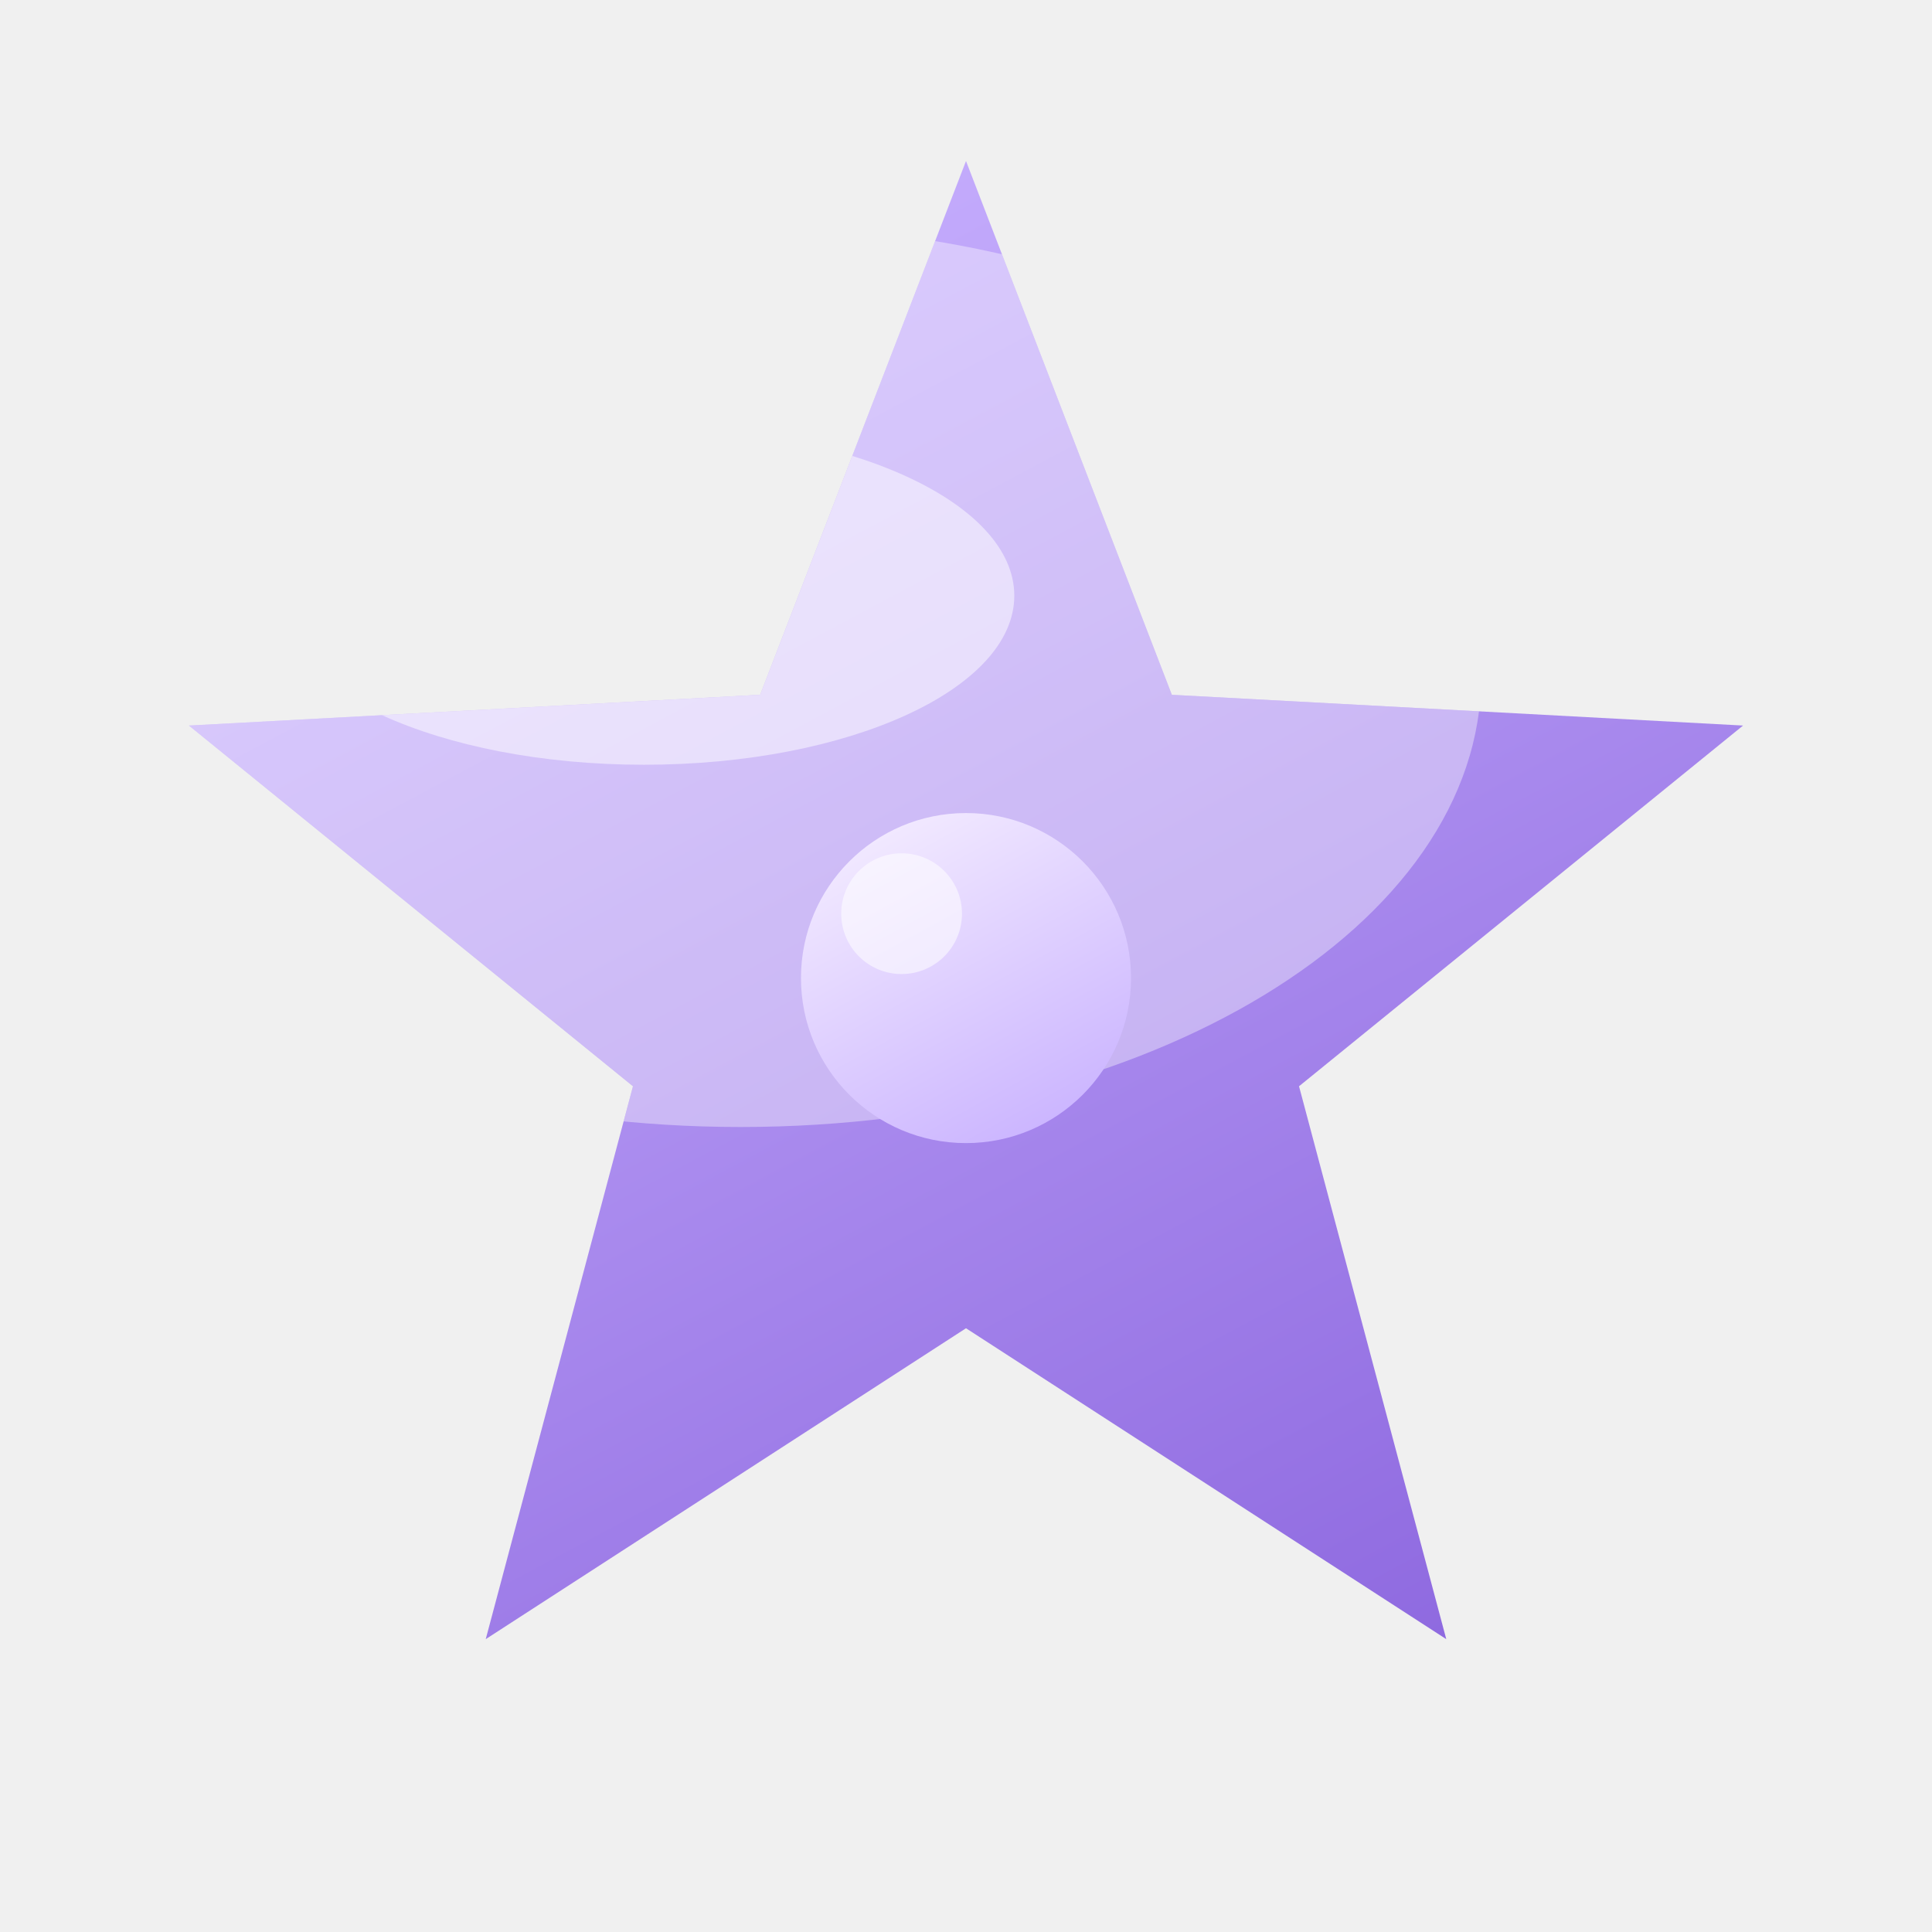
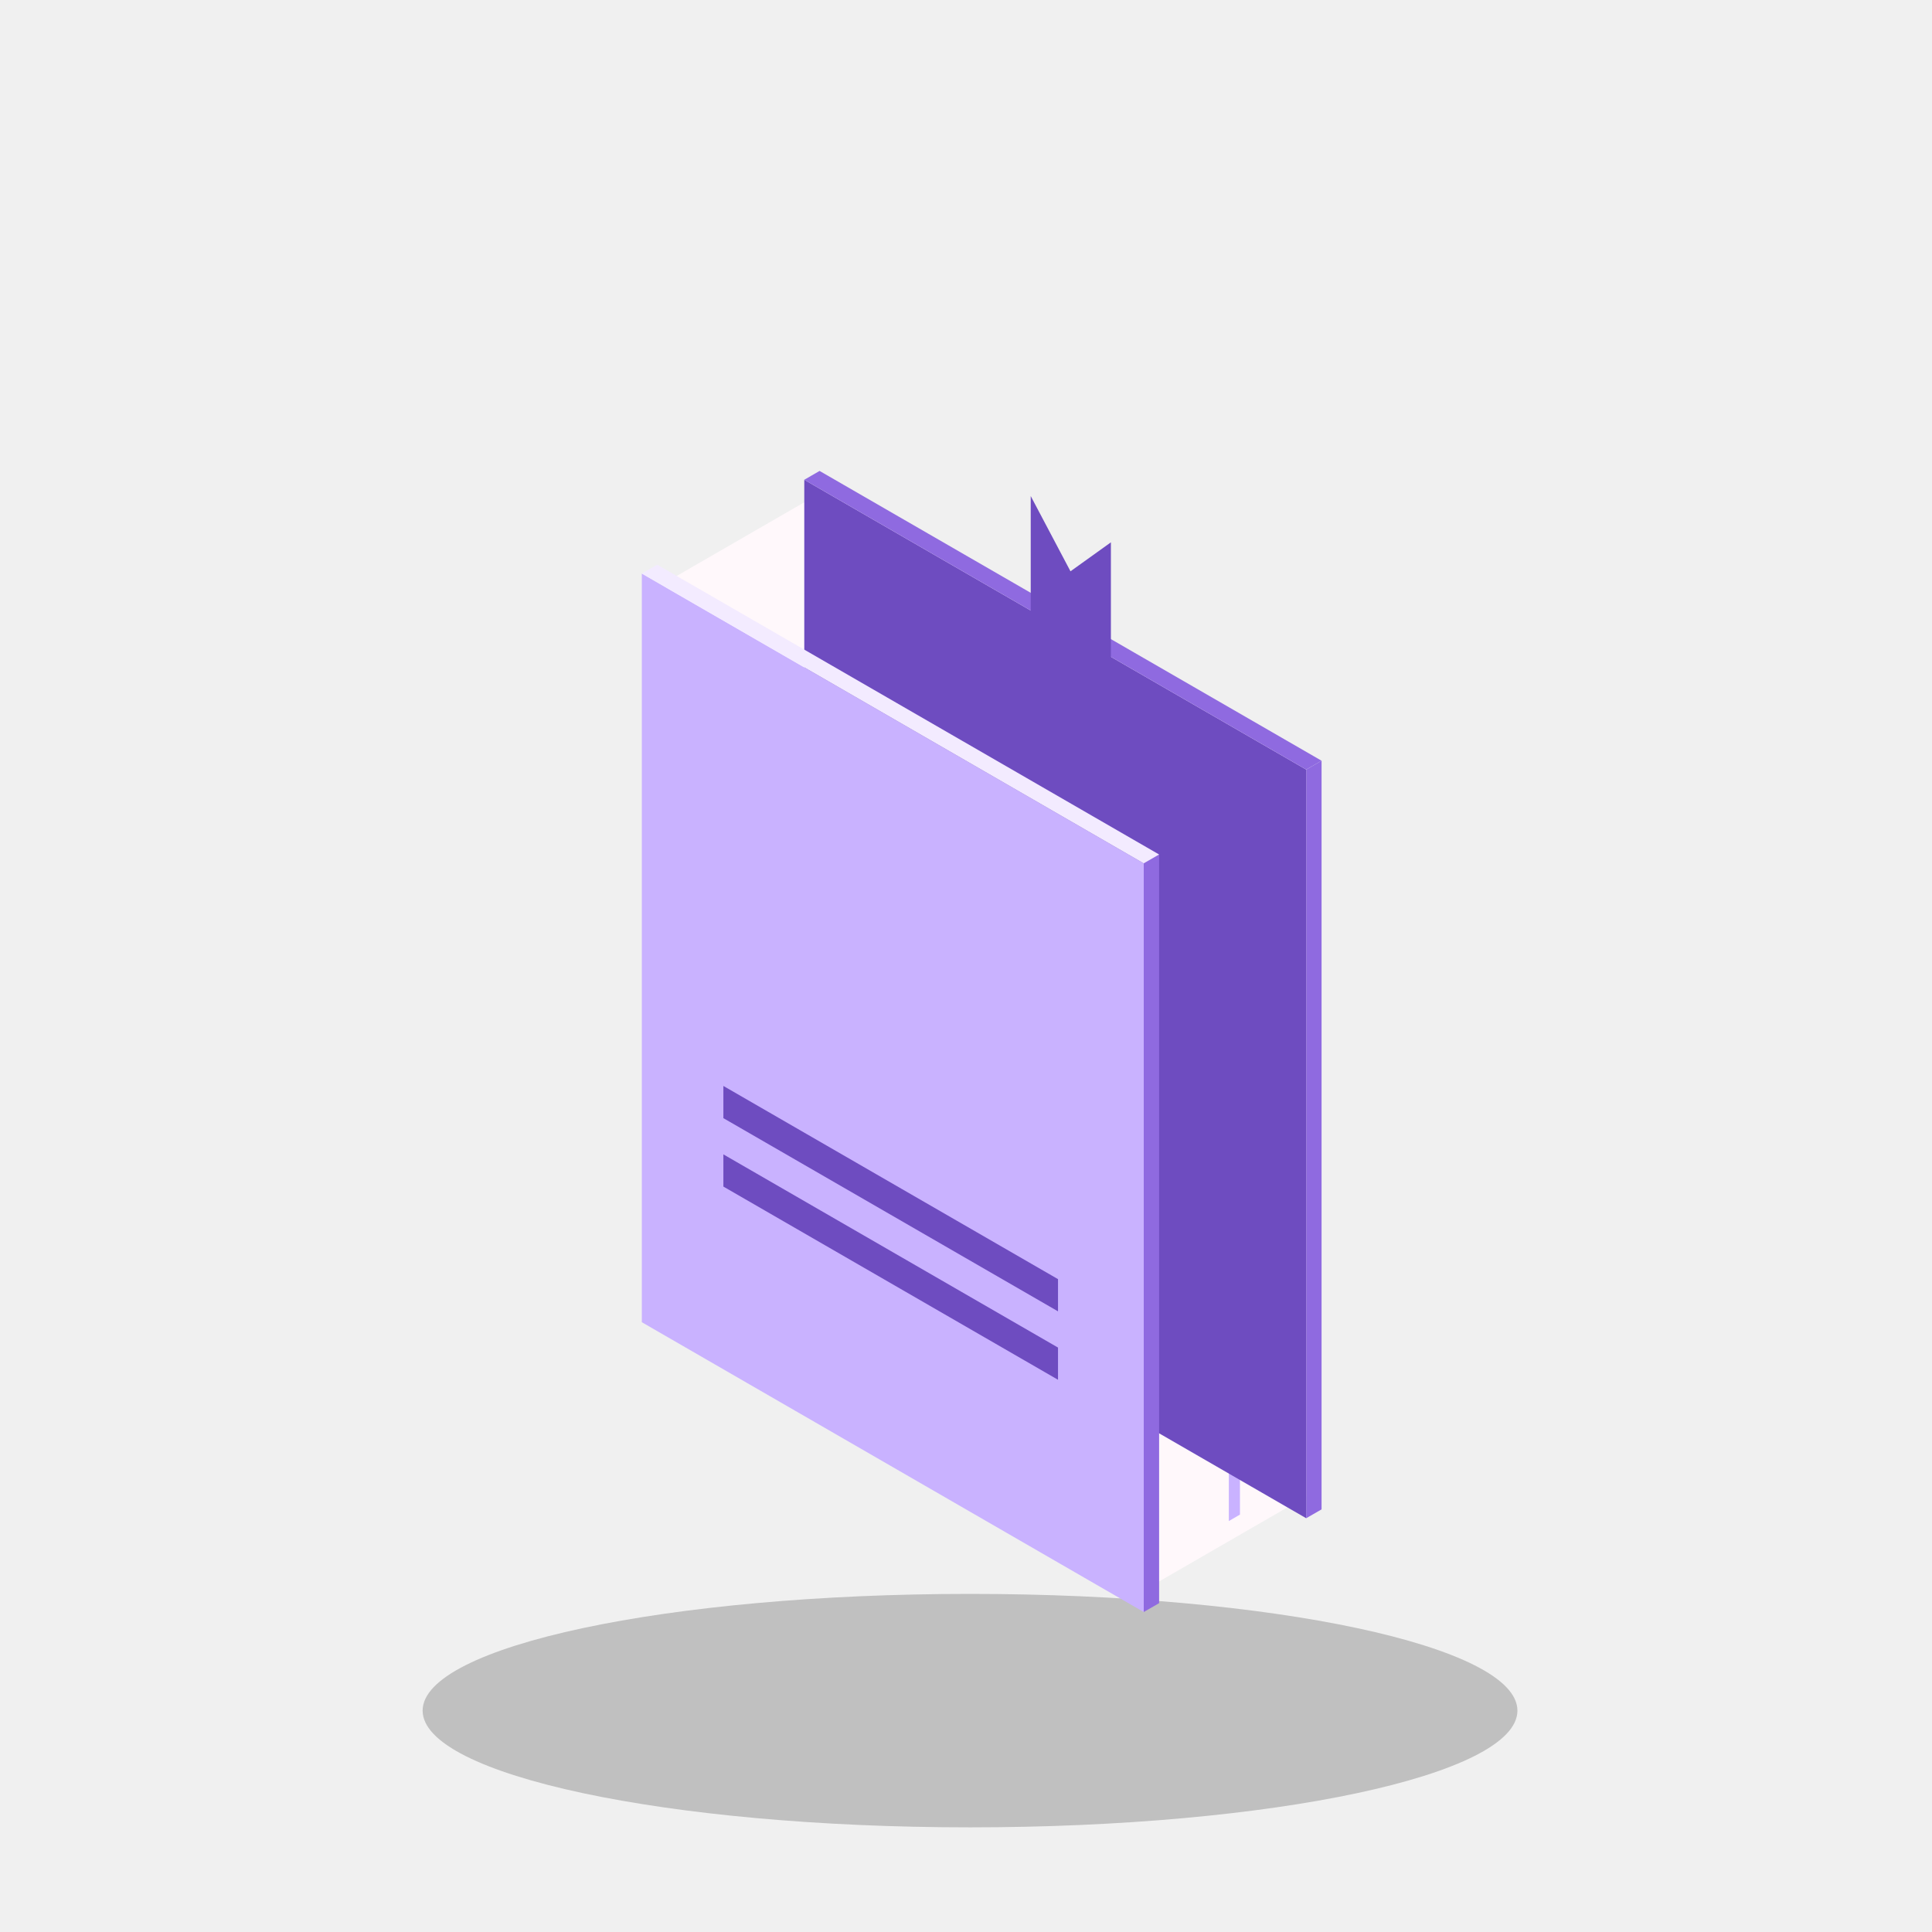
<svg xmlns="http://www.w3.org/2000/svg" viewBox="0 0 24 24" fill="none">
-   <defs>
-     <linearGradient id="n-fill" x1="0.25" y1="0" x2="0.8" y2="1">
-       <stop offset="0%" stop-color="#C9B2FF" />
-       <stop offset="100%" stop-color="#8F6AE0" />
-     </linearGradient>
-     <linearGradient id="n-acc" x1="0.25" y1="0" x2="0.8" y2="1">
-       <stop offset="0%" stop-color="#F3EBFF" />
-       <stop offset="100%" stop-color="#C9B2FF" />
-     </linearGradient>
-     <clipPath id="n-clip">
-       <path d="M 12 2 L 14.557 8.631 L 21.653 9.013 L 16.137 13.494 L 17.966 20.362 L 12 16.5 L 6.034 20.362 L 7.863 13.494 L 2.347 9.013 L 9.443 8.631 L 12 2 Z" />
-     </clipPath>
-   </defs>
-   <path d="M 12 2 L 14.557 8.631 L 21.653 9.013 L 16.137 13.494 L 17.966 20.362 L 12 16.5 L 6.034 20.362 L 7.863 13.494 L 2.347 9.013 L 9.443 8.631 L 12 2 Z" fill="url(#n-fill)" />
-   <g clip-path="url(#n-clip)">
-     <ellipse cx="9.2" cy="8.4" rx="9.2" ry="5.6" fill="#ffffff" fill-opacity="0.38" />
-     <ellipse cx="8" cy="7.4" rx="4.6" ry="2.1" fill="#ffffff" fill-opacity="0.5" />
-   </g>
-   <circle cx="12" cy="12.15" r="2.05" fill="url(#n-acc)" />
-   <circle cx="11.2" cy="11.35" r="0.75" fill="#ffffff" fill-opacity="0.55" />
+   <ellipse cx="12.05" cy="21.25" rx="6.8" ry="1.45" fill="#000000" fill-opacity="0.20" />
+   <path d="M 16.287 18.555 L 14.252 19.73 L 14.252 10.68 L 16.287 9.505 Z" fill="#FFF8FB" />
+   <path d="M 8.276 16.28 L 14.252 19.73 L 14.252 10.68 L 8.276 7.23 Z" fill="#FFF8FB" />
+   <path d="M 10.311 6.055 L 16.287 9.505 L 14.252 10.68 L 8.276 7.23 Z" fill="#FFF8FB" />
+   <path d="M 16.01 18.465 L 15.871 18.545 L 15.871 10.095 L 16.01 10.015 Z" fill="#C9B2FF" />
+   <path d="M 15.707 18.64 L 15.568 18.72 L 15.568 10.27 L 15.707 10.19 Z" fill="#FFF8FB" />
+   <path d="M 15.403 18.815 L 15.265 18.895 L 15.265 10.445 L 15.403 10.365 Z" fill="#C9B2FF" />
+   <path d="M 16.417 18.75 L 16.226 18.86 L 16.226 9.56 L 16.417 9.45 Z" fill="#8F6AE0" />
+   <path d="M 9.991 15.26 L 16.226 18.86 L 16.226 9.56 L 9.991 5.96 Z" fill="#6E4CC0" />
+   <path d="M 10.181 5.85 L 16.417 9.45 L 16.226 9.56 L 9.991 5.96 Z" fill="#8F6AE0" />
+   <path d="M 14.399 19.915 L 14.208 20.025 L 14.208 10.725 L 14.399 10.615 Z" fill="#8F6AE0" />
+   <path d="M 7.973 16.425 L 14.208 20.025 L 14.208 10.725 L 7.973 7.125 Z" fill="#C9B2FF" />
+   <path d="M 8.164 7.015 L 14.399 10.615 L 14.208 10.725 L 7.973 7.125 Z" fill="#F3EBFF" />
+   <path d="M 8.986 14.74 L 13.143 17.14 L 13.143 16.74 L 8.986 14.34 Z" fill="#6E4CC0" />
+   <path d="M 8.986 13.89 L 13.143 16.29 L 13.143 15.89 L 8.986 13.49 Z" fill="#6E4CC0" />
+   <path d="M 12.804 8.562 L 13.8 9.137 L 13.8 6.737 L 13.298 7.097 L 12.804 6.162 Z" fill="#6E4CC0" />
</svg>
